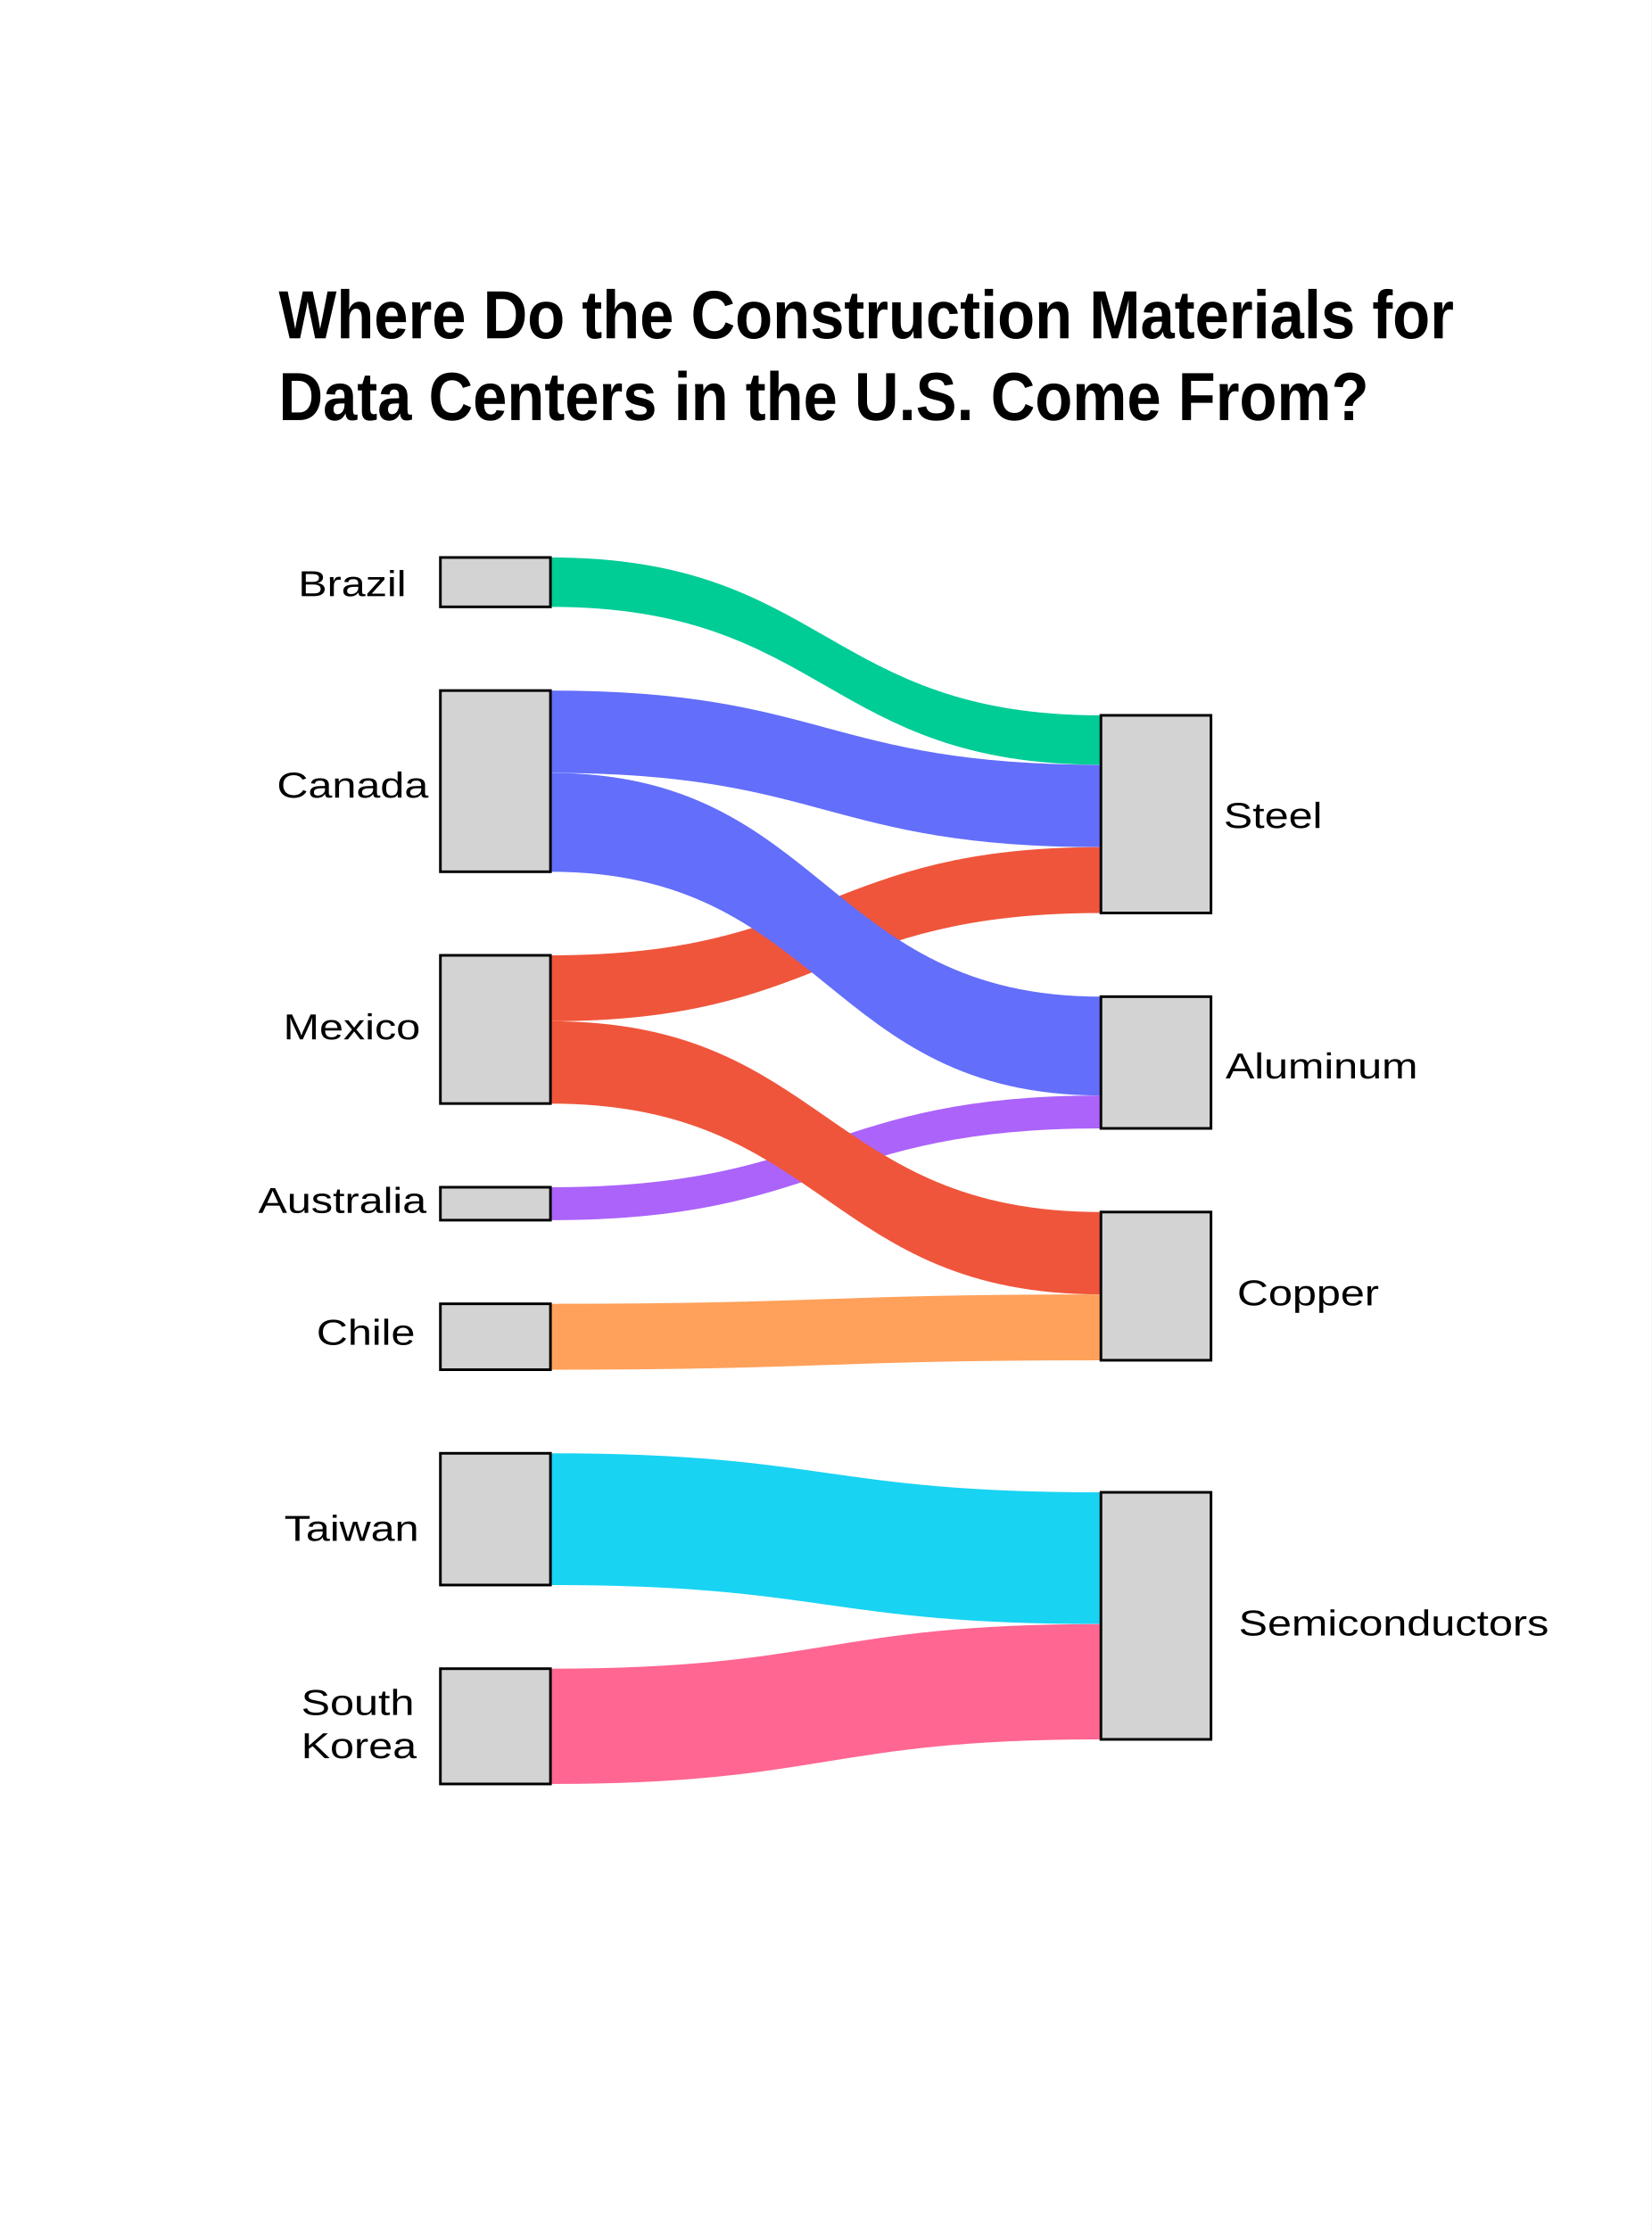
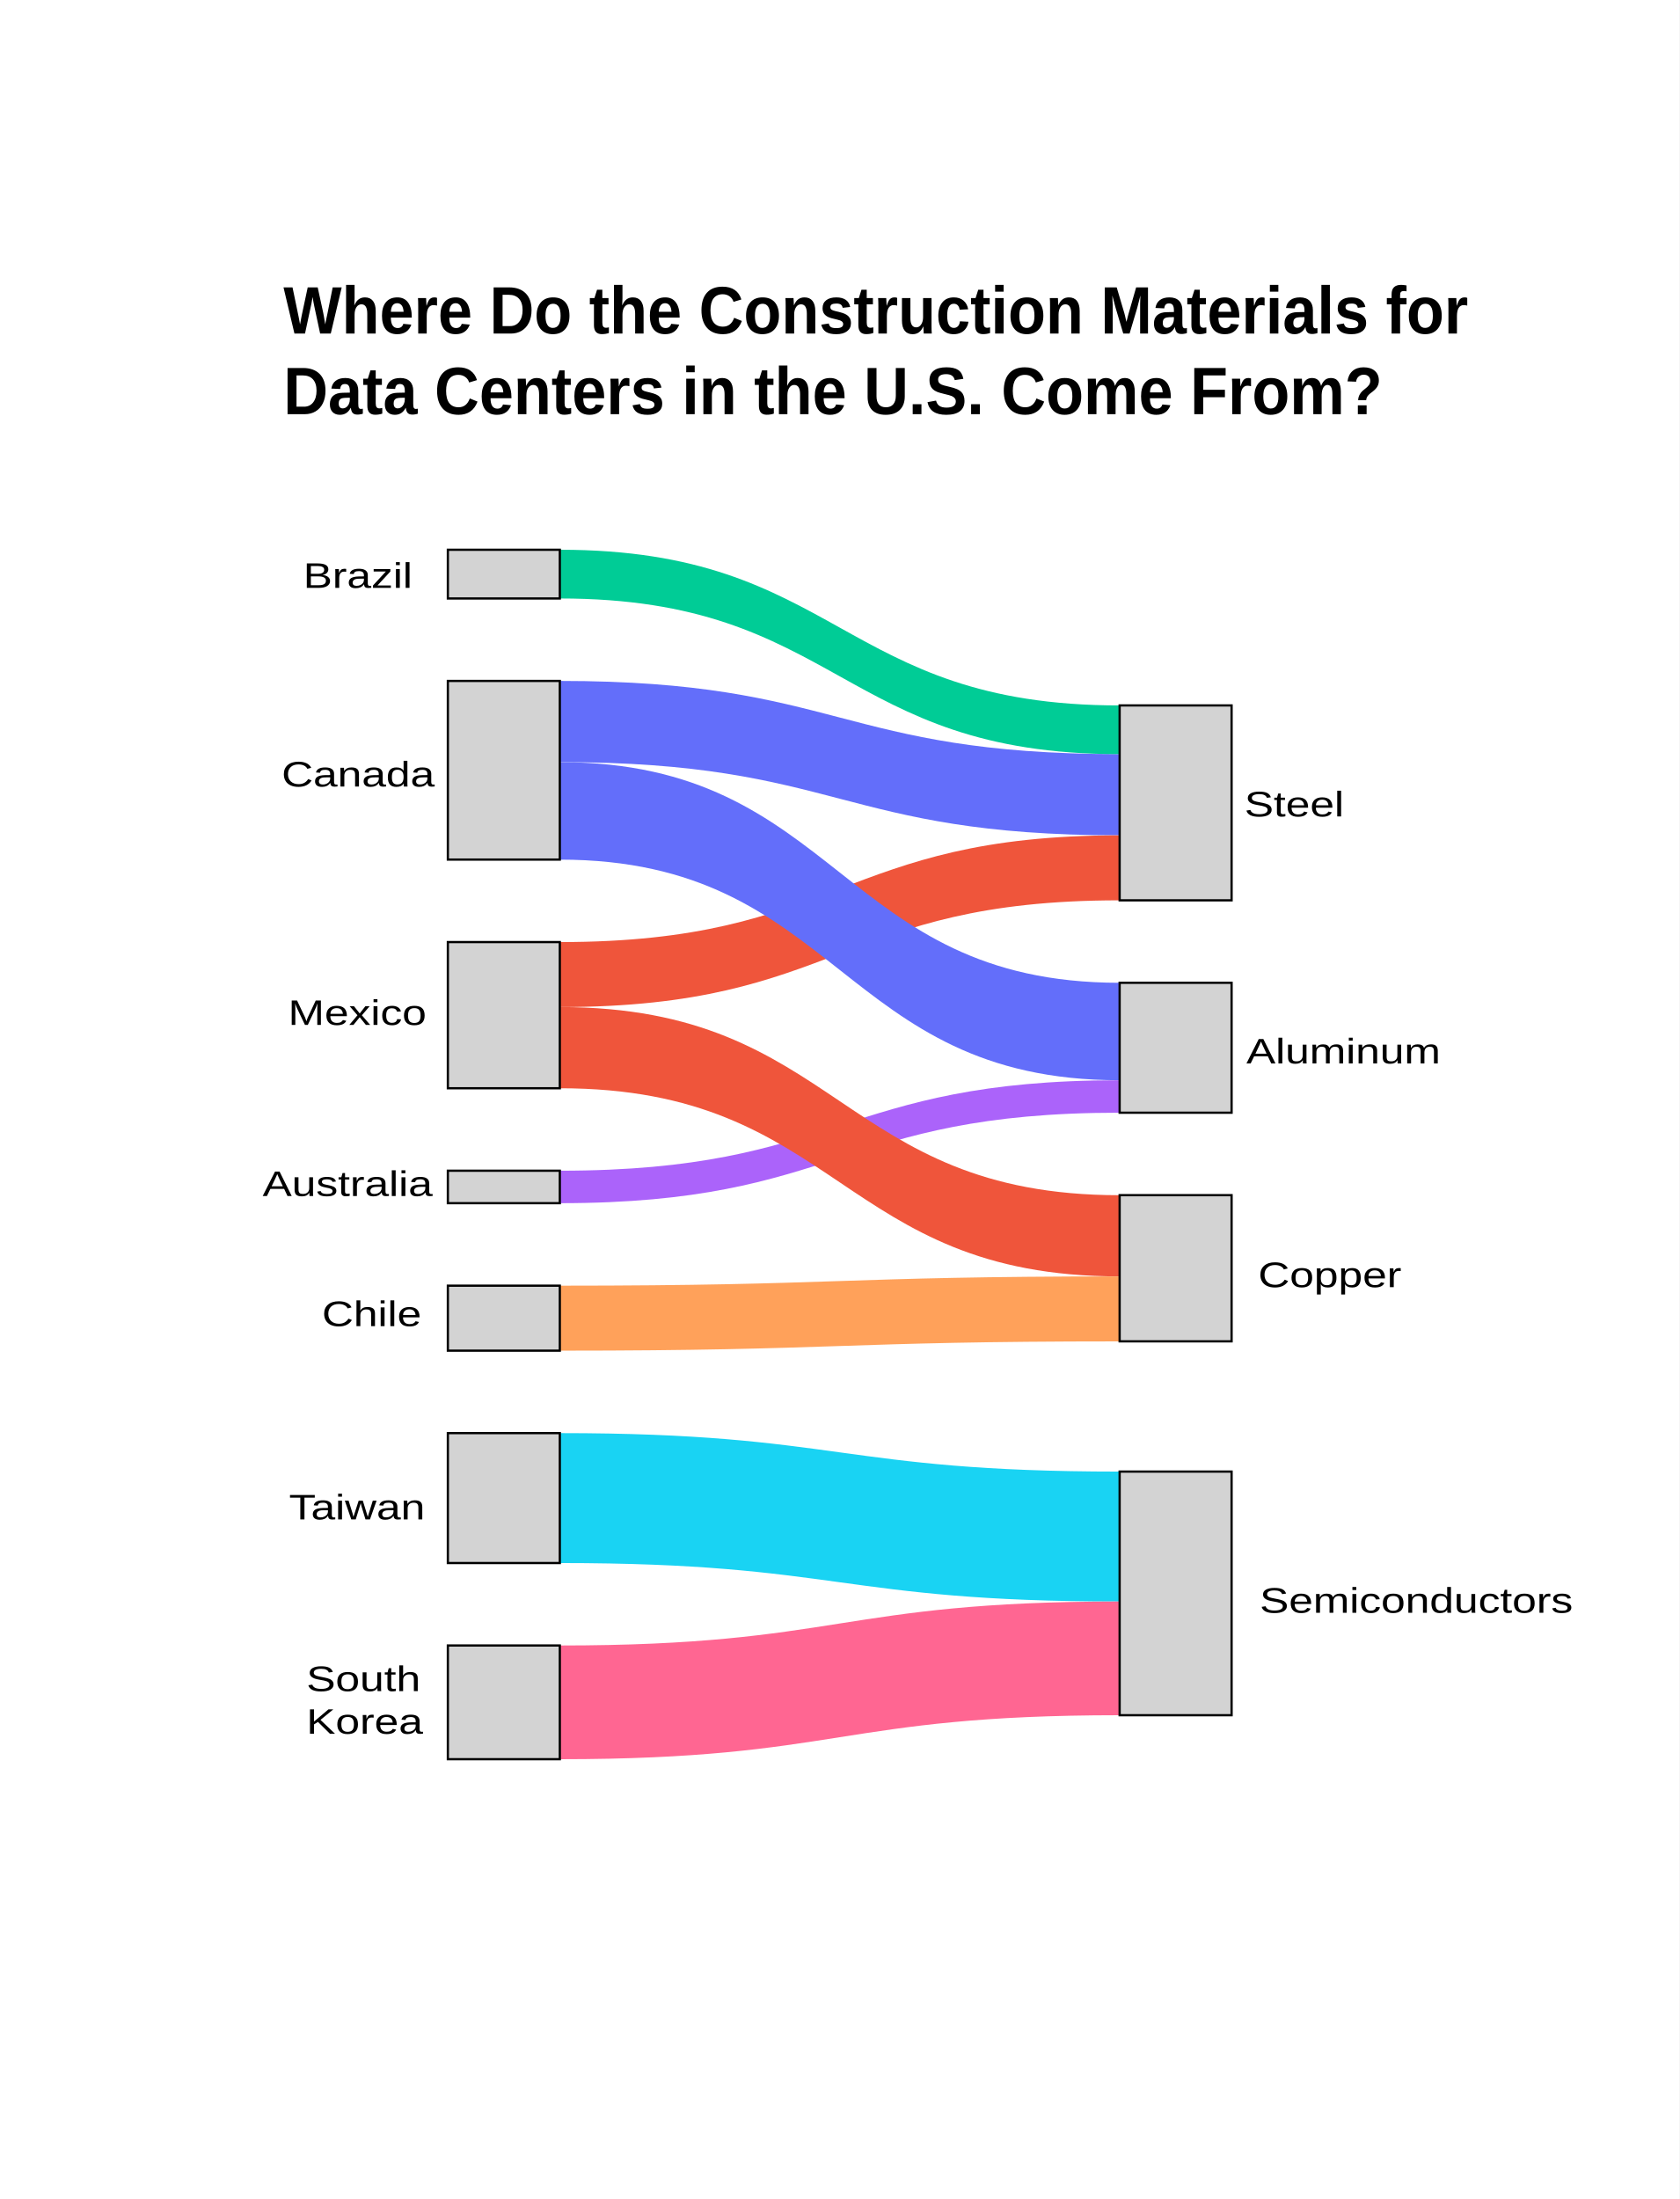
- <svg xmlns="http://www.w3.org/2000/svg" id="Layer_2" data-name="Layer 2" viewBox="0 0 312.97 422.62">
+ <svg xmlns="http://www.w3.org/2000/svg" id="Layer_2" data-name="Layer 2" viewBox="0 0 375 491">
  <defs>
    <style>
      .cls-1 {
        fill: #ab63fa;
      }

      .cls-2 {
        fill: #00cc96;
      }

      .cls-3 {
        fill: #ef553b;
      }

      .cls-4 {
+         font-family: ArialMT, Arial;
+         font-size: 7.93px;
+       }
+ 
+       .cls-4, .cls-5 {
+         isolation: isolate;
+       }
+ 
+       .cls-5 {
+         font-family: Arial-BoldMT, Arial;
+         font-size: 15px;
+         font-weight: 700;
+       }
+ 
+       .cls-6 {
        fill: #d3d3d3;
        stroke: #000;
        stroke-width: .5px;
      }

-       .cls-5 {
+       .cls-7 {
        fill: #fff;
      }

-       .cls-6 {
+       .cls-8 {
        fill: #19d3f3;
      }

-       .cls-7 {
-         font-family: Arial-BoldMT, Arial;
-         font-size: 12.91px;
-         font-weight: 700;
+       .cls-9 {
+         letter-spacing: 0em;
      }

-       .cls-7, .cls-8 {
-         isolation: isolate;
-       }
- 
-       .cls-9 {
+       .cls-10 {
        fill: #636efa;
      }

-       .cls-8 {
-         font-family: ArialMT, Arial;
-         font-size: 6.83px;
-       }
- 
-       .cls-10 {
+       .cls-11 {
        fill: #ff6692;
      }

-       .cls-11 {
+       .cls-12 {
        fill: #ffa15a;
      }

-       .cls-12 {
+       .cls-13 {
        letter-spacing: -.11em;
      }
    </style>
  </defs>
  <g id="ai2html-settings">
-     <rect class="cls-5" width="312.97" height="422.62" />
+     <rect class="cls-7" width="375" height="491" />
    <g>
      <g>
-         <path class="cls-9" d="M104.32,130.87c52.16,0,52.16,14.07,104.32,14.07v15.61c-52.16,0-52.16-14.07-104.32-14.07v-15.61Z" />
-         <path class="cls-3" d="M104.32,181.05c52.16,0,52.16-20.51,104.32-20.51v12.49c-52.16,0-52.16,20.51-104.32,20.51v-12.49Z" />
-         <path class="cls-2" d="M104.32,105.65c52.16,0,52.16,29.92,104.32,29.92v9.36c-52.16,0-52.16-29.92-104.32-29.92v-9.36Z" />
-         <path class="cls-9" d="M104.32,146.48c52.16,0,52.16,42.4,104.32,42.4v18.73c-52.16,0-52.16-42.4-104.32-42.4v-18.73Z" />
-         <path class="cls-1" d="M104.32,225c52.16,0,52.16-17.39,104.32-17.39v6.24c-52.16,0-52.16,17.39-104.32,17.39v-6.24Z" />
-         <path class="cls-3" d="M104.32,193.54c52.16,0,52.16,36.16,104.32,36.16v15.61c-52.16,0-52.16-36.16-104.32-36.16v-15.61Z" />
-         <path class="cls-11" d="M104.32,247.09c52.16,0,52.16-1.78,104.32-1.78v12.49c-52.16,0-52.16,1.78-104.32,1.78v-12.49Z" />
-         <path class="cls-6" d="M104.32,275.42c52.16,0,52.16,7.4,104.32,7.4v24.97c-52.16,0-52.16-7.4-104.32-7.4v-24.97Z" />
-         <path class="cls-10" d="M104.32,316.24c52.16,0,52.16-8.45,104.32-8.45v21.85c-52.16,0-52.16,8.45-104.32,8.45v-21.85Z" />
+         <path class="cls-10" d="M125,152.04c62.5,0,62.5,16.34,125,16.34v18.13c-62.5,0-62.5-16.34-125-16.34v-18.13Z" />
+         <path class="cls-3" d="M125,210.35c62.5,0,62.5-23.83,125-23.83v14.51c-62.5,0-62.5,23.83-125,23.83v-14.51Z" />
+         <path class="cls-2" d="M125,122.75c62.5,0,62.5,34.76,125,34.76v10.88c-62.5,0-62.5-34.76-125-34.76v-10.88Z" />
+         <path class="cls-10" d="M125,170.18c62.5,0,62.5,49.26,125,49.26v21.76c-62.5,0-62.5-49.26-125-49.26v-21.76Z" />
+         <path class="cls-1" d="M125,261.4c62.5,0,62.5-20.2,125-20.2v7.25c-62.5,0-62.5,20.2-125,20.2v-7.25Z" />
+         <path class="cls-3" d="M125,224.86c62.5,0,62.5,42.01,125,42.01v18.13c-62.5,0-62.5-42.01-125-42.01v-18.13Z" />
+         <path class="cls-12" d="M125,287.07c62.5,0,62.5-2.07,125-2.07v14.51c-62.5,0-62.5,2.07-125,2.07v-14.51Z" />
+         <path class="cls-8" d="M125,319.99c62.5,0,62.5,8.59,125,8.59v29.01c-62.5,0-62.5-8.59-125-8.59v-29.01Z" />
+         <path class="cls-11" d="M125,367.41c62.5,0,62.5-9.82,125-9.82v25.39c-62.5,0-62.5,9.82-125,9.82v-25.39Z" />
      </g>
      <g>
-         <rect class="cls-4" x="83.46" y="130.87" width="20.86" height="34.34" />
-         <rect class="cls-4" x="83.46" y="181.05" width="20.86" height="28.09" />
-         <rect class="cls-4" x="83.46" y="105.65" width="20.86" height="9.36" />
-         <rect class="cls-4" x="83.46" y="225" width="20.86" height="6.24" />
-         <rect class="cls-4" x="83.46" y="247.09" width="20.86" height="12.49" />
-         <rect class="cls-4" x="83.46" y="275.42" width="20.86" height="24.97" />
-         <rect class="cls-4" x="83.46" y="316.24" width="20.86" height="21.85" />
-         <rect class="cls-4" x="208.64" y="135.57" width="20.86" height="37.46" />
-         <rect class="cls-4" x="208.64" y="188.88" width="20.86" height="24.97" />
-         <rect class="cls-4" x="208.64" y="229.7" width="20.86" height="28.09" />
-         <rect class="cls-4" x="208.64" y="282.82" width="20.86" height="46.82" />
+         <rect class="cls-6" x="100" y="152.04" width="25" height="39.89" />
+         <rect class="cls-6" x="100" y="210.35" width="25" height="32.64" />
+         <rect class="cls-6" x="100" y="122.75" width="25" height="10.88" />
+         <rect class="cls-6" x="100" y="261.4" width="25" height="7.25" />
+         <rect class="cls-6" x="100" y="287.07" width="25" height="14.51" />
+         <rect class="cls-6" x="100" y="319.99" width="25" height="29.01" />
+         <rect class="cls-6" x="100" y="367.41" width="25" height="25.39" />
+         <rect class="cls-6" x="250" y="157.51" width="25" height="43.52" />
+         <rect class="cls-6" x="250" y="219.44" width="25" height="29.01" />
+         <rect class="cls-6" x="250" y="266.86" width="25" height="32.64" />
+         <rect class="cls-6" x="250" y="328.58" width="25" height="54.4" />
      </g>
    </g>
-     <text class="cls-7" transform="translate(52.82 64.11) scale(.9 1)">
+     <text class="cls-5" transform="translate(63.29 74.48) scale(.92 1)">
      <tspan x="0" y="0">Where Do the Construction Materials for</tspan>
-       <tspan x="0" y="15.5">Data Centers in the U.S. Come From?</tspan>
+       <tspan x="0" y="18">Data Centers in the U.S. Come From?</tspan>
    </text>
-     <text class="cls-8" transform="translate(56.51 112.98) scale(1.2 1)">
+     <text class="cls-4" transform="translate(67.7 131.26) scale(1.23 1)">
      <tspan x="0" y="0">Brazil</tspan>
    </text>
-     <text class="cls-8" transform="translate(52.48 151.16) scale(1.2 1)">
+     <text class="cls-4" transform="translate(62.88 175.62) scale(1.23 1)">
      <tspan x="0" y="0">Canada</tspan>
    </text>
-     <text class="cls-8" transform="translate(53.69 196.97) scale(1.2 1)">
+     <text class="cls-4" transform="translate(64.33 228.85) scale(1.23 1)">
      <tspan x="0" y="0">Mexico</tspan>
    </text>
-     <text class="cls-8" transform="translate(48.94 229.86) scale(1.2 1)">
+     <text class="cls-4" transform="translate(58.64 267.05) scale(1.23 1)">
      <tspan x="0" y="0">Australia</tspan>
    </text>
-     <text class="cls-8" transform="translate(59.99 254.86) scale(1.2 1)">
+     <text class="cls-4" transform="translate(71.88 296.1) scale(1.23 1)">
      <tspan x="0" y="0">Chile</tspan>
    </text>
-     <text class="cls-8" transform="translate(53.87 292.01) scale(1.2 1)">
-       <tspan class="cls-12" x="0" y="0">T</tspan>
-       <tspan x="3.41" y="0">aiwan</tspan>
+     <text class="cls-4" transform="translate(64.54 339.26) scale(1.23 1)">
+       <tspan class="cls-13" x="0" y="0">T</tspan>
+       <tspan class="cls-9" x="3.97" y="0">aiwan</tspan>
    </text>
-     <text class="cls-8" transform="translate(57.09 325.01) scale(1.2 1)">
+     <text class="cls-4" transform="translate(68.41 377.6) scale(1.23 1)">
      <tspan x="0" y="0">South</tspan>
-       <tspan x="0" y="8.19">Korea</tspan>
+       <tspan x="0" y="9.52">Korea</tspan>
    </text>
-     <text class="cls-8" transform="translate(231.91 156.91) scale(1.2 1)">
+     <text class="cls-4" transform="translate(277.87 182.3) scale(1.23 1)">
      <tspan x="0" y="0">Steel</tspan>
    </text>
-     <text class="cls-8" transform="translate(232.26 204.38) scale(1.2 1)">
+     <text class="cls-4" transform="translate(278.3 237.45) scale(1.23 1)">
      <tspan x="0" y="0">Aluminum</tspan>
    </text>
-     <text class="cls-8" transform="translate(234.46 247.38) scale(1.2 1)">
+     <text class="cls-4" transform="translate(280.93 287.4) scale(1.23 1)">
      <tspan x="0" y="0">Copper</tspan>
    </text>
-     <text class="cls-8" transform="translate(234.75 309.95) scale(1.2 1)">
+     <text class="cls-4" transform="translate(281.27 360.1) scale(1.23 1)">
      <tspan x="0" y="0">Semiconductors</tspan>
    </text>
  </g>
</svg>
